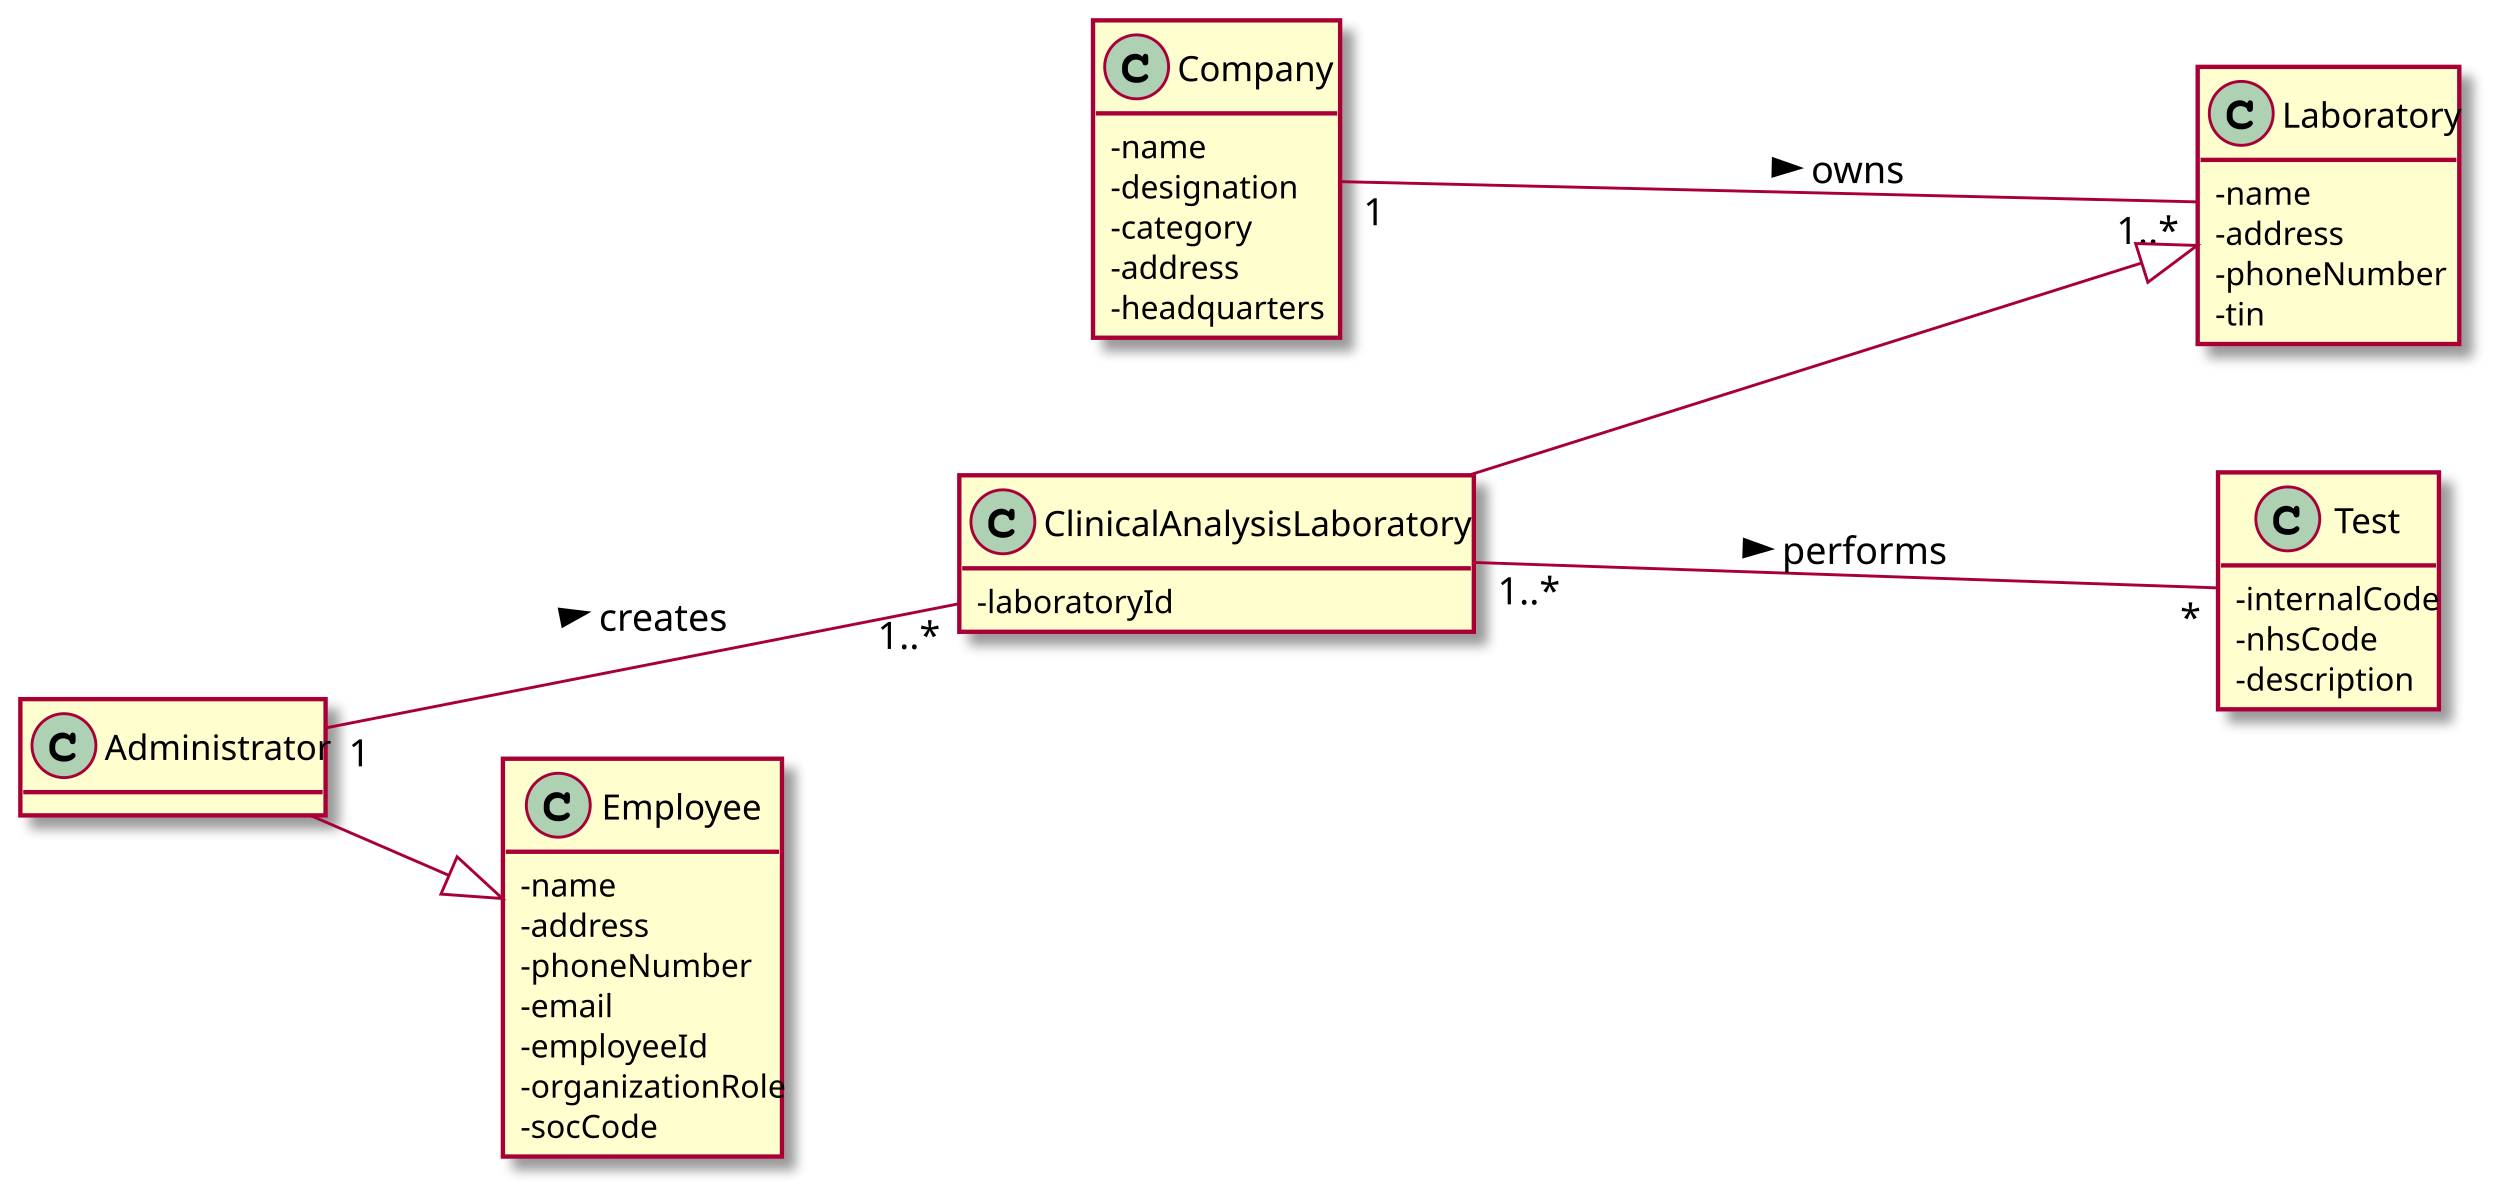
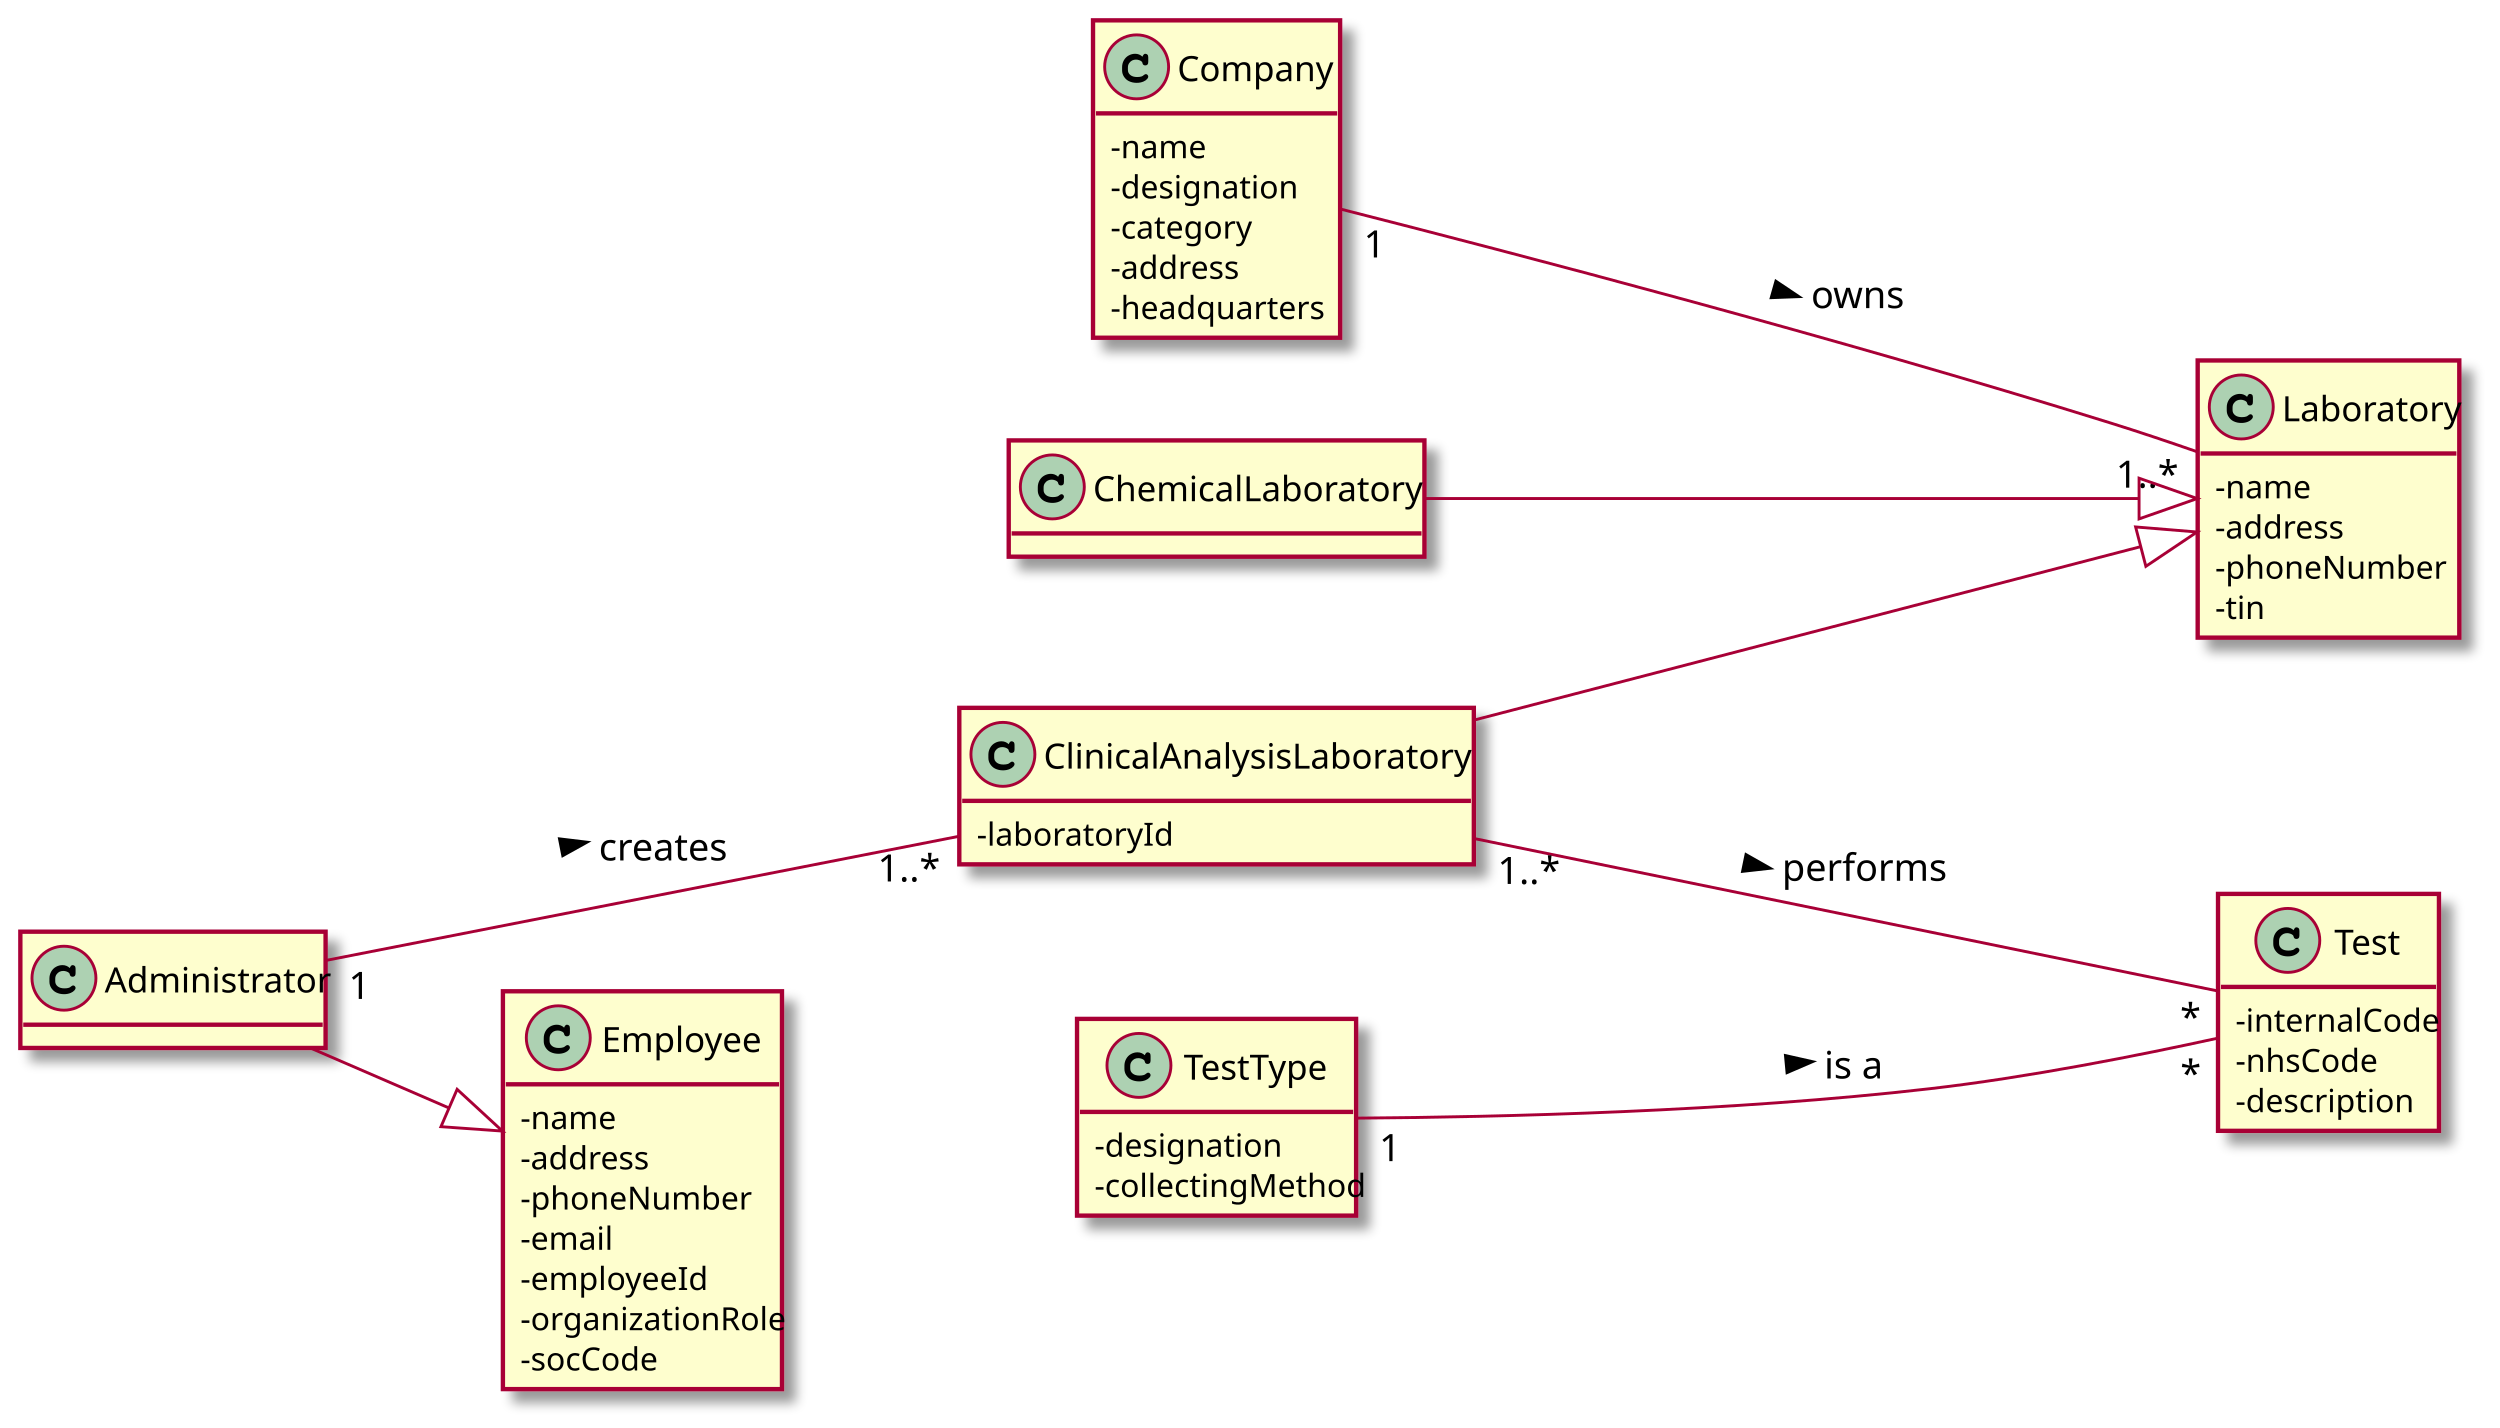
- <svg xmlns="http://www.w3.org/2000/svg" contentScriptType="application/ecmascript" contentStyleType="text/css" height="411px" preserveAspectRatio="none" style="width:860px;height:411px;" version="1.1" viewBox="0 0 860 411" width="860px" zoomAndPan="magnify">
+ <svg xmlns="http://www.w3.org/2000/svg" contentScriptType="application/ecmascript" contentStyleType="text/css" height="491px" preserveAspectRatio="none" style="width:860px;height:491px;" version="1.1" viewBox="0 0 860 491" width="860px" zoomAndPan="magnify">
  <defs>
-     <filter height="300%" id="f1vkmcwj3xat8m" width="300%" x="-1" y="-1">
+     <filter height="300%" id="f1gujw9wguo5zh" width="300%" x="-1" y="-1">
      <feGaussianBlur result="blurOut" stdDeviation="2.0" />
      <feColorMatrix in="blurOut" result="blurOut2" type="matrix" values="0 0 0 0 0 0 0 0 0 0 0 0 0 0 0 0 0 0 .4 0" />
      <feOffset dx="4.0" dy="4.0" in="blurOut2" result="blurOut3" />
      <feBlend in="SourceGraphic" in2="blurOut3" mode="normal" />
    </filter>
  </defs>
  <g>
-     <rect codeLine="6" fill="#FEFECE" filter="url(#f1vkmcwj3xat8m)" height="81.508" id="Test" style="stroke:#A80036;stroke-width:1.5;" width="76" x="763" y="162.5" />
-     <ellipse cx="787" cy="178.5" fill="#ADD1B2" rx="11" ry="11" style="stroke:#A80036;stroke-width:1.0;" />
-     <path d="M789,175 Q789.203,174.5 789.438,174.25 Q789.672,174 789.938,174 Q790.406,174 790.703,174.281 Q791,174.562 791,175.219 L791,176.781 Q791,177.438 790.719,177.719 Q790.438,178 790,178 Q789.609,178 789.359,177.828 Q789.109,177.656 789,177.203 Q788.953,176.891 788.781,176.719 Q788.469,176.391 787.906,176.203 Q787.344,176 786.781,176 Q786.078,176 785.484,176.281 Q784.906,176.562 784.453,177.188 Q784,177.812 784,178.672 L784,179.594 Q784,180.625 784.844,181.312 Q785.688,182 787.188,182 Q788.078,182 788.703,181.797 Q789.062,181.688 789.469,181.328 Q789.734,181.125 789.875,181.062 Q790.016,181 790.188,181 Q790.516,181 790.75,181.266 Q791,181.516 791,181.875 Q791,182.219 790.656,182.625 Q790.156,183.219 789.359,183.547 Q788.312,184 787.031,184 Q785.531,184 784.328,183.406 Q783.359,182.938 782.672,181.922 Q782,180.906 782,179.703 L782,178.609 Q782,177.359 782.594,176.266 Q783.203,175.172 784.25,174.594 Q785.312,174 786.5,174 Q787.219,174 787.844,174.25 Q788.469,174.5 789,175 Z " fill="#000000" />
-     <text fill="#000000" font-family="sans-serif" font-size="12" lengthAdjust="spacing" textLength="24" x="803" y="183.41">Test</text>
-     <line style="stroke:#A80036;stroke-width:1.5;" x1="764" x2="838" y1="194.5" y2="194.5" />
-     <text fill="#000000" font-family="sans-serif" font-size="11" lengthAdjust="spacing" textLength="64" x="769" y="209.919">-internalCode</text>
-     <text fill="#000000" font-family="sans-serif" font-size="11" lengthAdjust="spacing" textLength="47" x="769" y="223.755">-nhsCode</text>
-     <text fill="#000000" font-family="sans-serif" font-size="11" lengthAdjust="spacing" textLength="57" x="769" y="237.591">-description</text>
-     <rect codeLine="12" fill="#FEFECE" filter="url(#f1vkmcwj3xat8m)" height="109.18" id="Company" style="stroke:#A80036;stroke-width:1.5;" width="85" x="376" y="7" />
+     <rect codeLine="6" fill="#FEFECE" filter="url(#f1gujw9wguo5zh)" height="81.508" id="Test" style="stroke:#A80036;stroke-width:1.5;" width="76" x="763" y="307.5" />
+     <ellipse cx="787" cy="323.5" fill="#ADD1B2" rx="11" ry="11" style="stroke:#A80036;stroke-width:1.0;" />
+     <path d="M789,320 Q789.203,319.5 789.438,319.25 Q789.672,319 789.938,319 Q790.406,319 790.703,319.281 Q791,319.562 791,320.219 L791,321.781 Q791,322.438 790.719,322.719 Q790.438,323 790,323 Q789.609,323 789.359,322.828 Q789.109,322.656 789,322.203 Q788.953,321.891 788.781,321.719 Q788.469,321.391 787.906,321.203 Q787.344,321 786.781,321 Q786.078,321 785.484,321.281 Q784.906,321.562 784.453,322.188 Q784,322.812 784,323.672 L784,324.594 Q784,325.625 784.844,326.312 Q785.688,327 787.188,327 Q788.078,327 788.703,326.797 Q789.062,326.688 789.469,326.328 Q789.734,326.125 789.875,326.062 Q790.016,326 790.188,326 Q790.516,326 790.75,326.266 Q791,326.516 791,326.875 Q791,327.219 790.656,327.625 Q790.156,328.219 789.359,328.547 Q788.312,329 787.031,329 Q785.531,329 784.328,328.406 Q783.359,327.938 782.672,326.922 Q782,325.906 782,324.703 L782,323.609 Q782,322.359 782.594,321.266 Q783.203,320.172 784.25,319.594 Q785.312,319 786.5,319 Q787.219,319 787.844,319.25 Q788.469,319.5 789,320 Z " fill="#000000" />
+     <text fill="#000000" font-family="sans-serif" font-size="12" lengthAdjust="spacing" textLength="24" x="803" y="328.41">Test</text>
+     <line style="stroke:#A80036;stroke-width:1.5;" x1="764" x2="838" y1="339.5" y2="339.5" />
+     <text fill="#000000" font-family="sans-serif" font-size="11" lengthAdjust="spacing" textLength="64" x="769" y="354.919">-internalCode</text>
+     <text fill="#000000" font-family="sans-serif" font-size="11" lengthAdjust="spacing" textLength="47" x="769" y="368.755">-nhsCode</text>
+     <text fill="#000000" font-family="sans-serif" font-size="11" lengthAdjust="spacing" textLength="57" x="769" y="382.591">-description</text>
+     <rect codeLine="12" fill="#FEFECE" filter="url(#f1gujw9wguo5zh)" height="109.18" id="Company" style="stroke:#A80036;stroke-width:1.5;" width="85" x="376" y="7" />
    <ellipse cx="391" cy="23" fill="#ADD1B2" rx="11" ry="11" style="stroke:#A80036;stroke-width:1.0;" />
    <path d="M393,19.5 Q393.203,19 393.438,18.75 Q393.672,18.5 393.938,18.5 Q394.406,18.5 394.703,18.781 Q395,19.062 395,19.719 L395,21.281 Q395,21.938 394.719,22.219 Q394.438,22.5 394,22.5 Q393.609,22.5 393.359,22.328 Q393.109,22.156 393,21.703 Q392.953,21.391 392.781,21.219 Q392.469,20.891 391.906,20.703 Q391.344,20.5 390.781,20.5 Q390.078,20.5 389.484,20.781 Q388.906,21.062 388.453,21.688 Q388,22.312 388,23.172 L388,24.094 Q388,25.125 388.844,25.812 Q389.688,26.5 391.188,26.5 Q392.078,26.5 392.703,26.297 Q393.062,26.188 393.469,25.828 Q393.734,25.625 393.875,25.562 Q394.016,25.5 394.188,25.5 Q394.516,25.5 394.75,25.766 Q395,26.016 395,26.375 Q395,26.719 394.656,27.125 Q394.156,27.719 393.359,28.047 Q392.312,28.5 391.031,28.5 Q389.531,28.5 388.328,27.906 Q387.359,27.438 386.672,26.422 Q386,25.406 386,24.203 L386,23.109 Q386,21.859 386.594,20.766 Q387.203,19.672 388.25,19.094 Q389.312,18.5 390.5,18.5 Q391.219,18.5 391.844,18.75 Q392.469,19 393,19.5 Z " fill="#000000" />
    <text fill="#000000" font-family="sans-serif" font-size="12" lengthAdjust="spacing" textLength="53" x="405" y="27.91">Company</text>
    <line style="stroke:#A80036;stroke-width:1.5;" x1="377" x2="460" y1="39" y2="39" />
    <text fill="#000000" font-family="sans-serif" font-size="11" lengthAdjust="spacing" textLength="30" x="382" y="54.419">-name</text>
    <text fill="#000000" font-family="sans-serif" font-size="11" lengthAdjust="spacing" textLength="59" x="382" y="68.255">-designation</text>
    <text fill="#000000" font-family="sans-serif" font-size="11" lengthAdjust="spacing" textLength="47" x="382" y="82.091">-category</text>
    <text fill="#000000" font-family="sans-serif" font-size="11" lengthAdjust="spacing" textLength="44" x="382" y="95.927">-address</text>
    <text fill="#000000" font-family="sans-serif" font-size="11" lengthAdjust="spacing" textLength="69" x="382" y="109.763">-headquarters</text>
-     <rect codeLine="20" fill="#FEFECE" filter="url(#f1vkmcwj3xat8m)" height="95.344" id="Laboratory" style="stroke:#A80036;stroke-width:1.5;" width="90" x="756" y="23" />
-     <ellipse cx="771" cy="39" fill="#ADD1B2" rx="11" ry="11" style="stroke:#A80036;stroke-width:1.0;" />
-     <path d="M773,35.5 Q773.203,35 773.438,34.75 Q773.672,34.5 773.938,34.5 Q774.406,34.5 774.703,34.781 Q775,35.062 775,35.719 L775,37.281 Q775,37.938 774.719,38.219 Q774.438,38.5 774,38.5 Q773.609,38.5 773.359,38.328 Q773.109,38.156 773,37.703 Q772.953,37.391 772.781,37.219 Q772.469,36.891 771.906,36.703 Q771.344,36.5 770.781,36.5 Q770.078,36.5 769.484,36.781 Q768.906,37.062 768.453,37.688 Q768,38.312 768,39.172 L768,40.094 Q768,41.125 768.844,41.812 Q769.688,42.5 771.188,42.5 Q772.078,42.5 772.703,42.297 Q773.062,42.188 773.469,41.828 Q773.734,41.625 773.875,41.562 Q774.016,41.5 774.188,41.5 Q774.516,41.5 774.75,41.766 Q775,42.016 775,42.375 Q775,42.719 774.656,43.125 Q774.156,43.719 773.359,44.047 Q772.312,44.5 771.031,44.5 Q769.531,44.5 768.328,43.906 Q767.359,43.438 766.672,42.422 Q766,41.406 766,40.203 L766,39.109 Q766,37.859 766.594,36.766 Q767.203,35.672 768.25,35.094 Q769.312,34.5 770.5,34.5 Q771.219,34.5 771.844,34.75 Q772.469,35 773,35.5 Z " fill="#000000" />
-     <text fill="#000000" font-family="sans-serif" font-size="12" lengthAdjust="spacing" textLength="58" x="785" y="43.91">Laboratory</text>
-     <line style="stroke:#A80036;stroke-width:1.5;" x1="757" x2="845" y1="55" y2="55" />
-     <text fill="#000000" font-family="sans-serif" font-size="11" lengthAdjust="spacing" textLength="30" x="762" y="70.419">-name</text>
-     <text fill="#000000" font-family="sans-serif" font-size="11" lengthAdjust="spacing" textLength="44" x="762" y="84.255">-address</text>
-     <text fill="#000000" font-family="sans-serif" font-size="11" lengthAdjust="spacing" textLength="71" x="762" y="98.091">-phoneNumber</text>
-     <text fill="#000000" font-family="sans-serif" font-size="11" lengthAdjust="spacing" textLength="15" x="762" y="111.927">-tin</text>
-     <rect codeLine="27" fill="#FEFECE" filter="url(#f1vkmcwj3xat8m)" height="53.836" id="ClinicalAnalysisLaboratory" style="stroke:#A80036;stroke-width:1.5;" width="177" x="330" y="163.5" />
-     <ellipse cx="345" cy="179.5" fill="#ADD1B2" rx="11" ry="11" style="stroke:#A80036;stroke-width:1.0;" />
-     <path d="M347,176 Q347.203,175.5 347.438,175.25 Q347.672,175 347.938,175 Q348.406,175 348.703,175.281 Q349,175.562 349,176.219 L349,177.781 Q349,178.438 348.719,178.719 Q348.438,179 348,179 Q347.609,179 347.359,178.828 Q347.109,178.656 347,178.203 Q346.953,177.891 346.781,177.719 Q346.469,177.391 345.906,177.203 Q345.344,177 344.781,177 Q344.078,177 343.484,177.281 Q342.906,177.562 342.453,178.188 Q342,178.812 342,179.672 L342,180.594 Q342,181.625 342.844,182.312 Q343.688,183 345.188,183 Q346.078,183 346.703,182.797 Q347.062,182.688 347.469,182.328 Q347.734,182.125 347.875,182.062 Q348.016,182 348.188,182 Q348.516,182 348.75,182.266 Q349,182.516 349,182.875 Q349,183.219 348.656,183.625 Q348.156,184.219 347.359,184.547 Q346.312,185 345.031,185 Q343.531,185 342.328,184.406 Q341.359,183.938 340.672,182.922 Q340,181.906 340,180.703 L340,179.609 Q340,178.359 340.594,177.266 Q341.203,176.172 342.25,175.594 Q343.312,175 344.5,175 Q345.219,175 345.844,175.25 Q346.469,175.5 347,176 Z " fill="#000000" />
-     <text fill="#000000" font-family="sans-serif" font-size="12" lengthAdjust="spacing" textLength="145" x="359" y="184.41">ClinicalAnalysisLaboratory</text>
-     <line style="stroke:#A80036;stroke-width:1.5;" x1="331" x2="506" y1="195.5" y2="195.5" />
-     <text fill="#000000" font-family="sans-serif" font-size="11" lengthAdjust="spacing" textLength="61" x="336" y="210.919">-laboratoryId</text>
-     <rect codeLine="31" fill="#FEFECE" filter="url(#f1vkmcwj3xat8m)" height="136.852" id="Employee" style="stroke:#A80036;stroke-width:1.5;" width="96" x="173" y="261" />
-     <ellipse cx="192.05" cy="277" fill="#ADD1B2" rx="11" ry="11" style="stroke:#A80036;stroke-width:1.0;" />
-     <path d="M194.05,273.5 Q194.253,273 194.488,272.75 Q194.722,272.5 194.988,272.5 Q195.456,272.5 195.753,272.781 Q196.05,273.062 196.05,273.719 L196.05,275.281 Q196.05,275.938 195.769,276.219 Q195.488,276.5 195.05,276.5 Q194.659,276.5 194.409,276.328 Q194.159,276.156 194.05,275.703 Q194.003,275.391 193.831,275.219 Q193.519,274.891 192.956,274.703 Q192.394,274.5 191.831,274.5 Q191.128,274.5 190.534,274.781 Q189.956,275.062 189.503,275.688 Q189.05,276.312 189.05,277.172 L189.05,278.094 Q189.05,279.125 189.894,279.812 Q190.738,280.5 192.238,280.5 Q193.128,280.5 193.753,280.297 Q194.113,280.188 194.519,279.828 Q194.784,279.625 194.925,279.562 Q195.066,279.5 195.238,279.5 Q195.566,279.5 195.8,279.766 Q196.05,280.016 196.05,280.375 Q196.05,280.719 195.706,281.125 Q195.206,281.719 194.409,282.047 Q193.363,282.5 192.081,282.5 Q190.581,282.5 189.378,281.906 Q188.409,281.438 187.722,280.422 Q187.05,279.406 187.05,278.203 L187.05,277.109 Q187.05,275.859 187.644,274.766 Q188.253,273.672 189.3,273.094 Q190.363,272.5 191.55,272.5 Q192.269,272.5 192.894,272.75 Q193.519,273 194.05,273.5 Z " fill="#000000" />
-     <text fill="#000000" font-family="sans-serif" font-size="12" lengthAdjust="spacing" textLength="55" x="206.95" y="281.91">Employee</text>
-     <line style="stroke:#A80036;stroke-width:1.5;" x1="174" x2="268" y1="293" y2="293" />
-     <text fill="#000000" font-family="sans-serif" font-size="11" lengthAdjust="spacing" textLength="30" x="179" y="308.419">-name</text>
-     <text fill="#000000" font-family="sans-serif" font-size="11" lengthAdjust="spacing" textLength="44" x="179" y="322.255">-address</text>
-     <text fill="#000000" font-family="sans-serif" font-size="11" lengthAdjust="spacing" textLength="71" x="179" y="336.091">-phoneNumber</text>
-     <text fill="#000000" font-family="sans-serif" font-size="11" lengthAdjust="spacing" textLength="28" x="179" y="349.927">-email</text>
-     <text fill="#000000" font-family="sans-serif" font-size="11" lengthAdjust="spacing" textLength="58" x="179" y="363.763">-employeeId</text>
-     <text fill="#000000" font-family="sans-serif" font-size="11" lengthAdjust="spacing" textLength="84" x="179" y="377.599">-organizationRole</text>
-     <text fill="#000000" font-family="sans-serif" font-size="11" lengthAdjust="spacing" textLength="47" x="179" y="391.435">-socCode</text>
-     <rect codeLine="42" fill="#FEFECE" filter="url(#f1vkmcwj3xat8m)" height="40" id="Administrator" style="stroke:#A80036;stroke-width:1.5;" width="105" x="7" y="240.5" />
-     <ellipse cx="22" cy="256.5" fill="#ADD1B2" rx="11" ry="11" style="stroke:#A80036;stroke-width:1.0;" />
-     <path d="M24,253 Q24.203,252.5 24.438,252.25 Q24.672,252 24.938,252 Q25.406,252 25.703,252.281 Q26,252.562 26,253.219 L26,254.781 Q26,255.438 25.719,255.719 Q25.438,256 25,256 Q24.609,256 24.359,255.828 Q24.109,255.656 24,255.203 Q23.953,254.891 23.781,254.719 Q23.469,254.391 22.906,254.203 Q22.344,254 21.781,254 Q21.078,254 20.484,254.281 Q19.906,254.562 19.453,255.188 Q19,255.812 19,256.672 L19,257.594 Q19,258.625 19.844,259.312 Q20.688,260 22.188,260 Q23.078,260 23.703,259.797 Q24.062,259.688 24.469,259.328 Q24.734,259.125 24.875,259.062 Q25.016,259 25.188,259 Q25.516,259 25.75,259.266 Q26,259.516 26,259.875 Q26,260.219 25.656,260.625 Q25.156,261.219 24.359,261.547 Q23.312,262 22.031,262 Q20.531,262 19.328,261.406 Q18.359,260.938 17.672,259.922 Q17,258.906 17,257.703 L17,256.609 Q17,255.359 17.594,254.266 Q18.203,253.172 19.25,252.594 Q20.312,252 21.5,252 Q22.219,252 22.844,252.25 Q23.469,252.5 24,253 Z " fill="#000000" />
-     <text fill="#000000" font-family="sans-serif" font-size="12" lengthAdjust="spacing" textLength="73" x="36" y="261.41">Administrator</text>
-     <line style="stroke:#A80036;stroke-width:1.5;" x1="8" x2="111" y1="272.5" y2="272.5" />
-     <path codeLine="46" d="M461.31,62.49 C533.7,64.2 681.74,67.7 755.78,69.45 " fill="none" id="Company-Laboratory" style="stroke:#A80036;stroke-width:1.0;" />
-     <polygon fill="#000000" points="618.999,57.794,610.025,54.642,609.887,60.518,618.999,57.794" style="stroke:#000000;stroke-width:1.0;" />
-     <text fill="#000000" font-family="sans-serif" font-size="13" lengthAdjust="spacing" textLength="30" x="623" y="62.995">owns</text>
-     <text fill="#000000" font-family="sans-serif" font-size="13" lengthAdjust="spacing" textLength="7" x="468.98" y="77.488">1</text>
-     <text fill="#000000" font-family="sans-serif" font-size="13" lengthAdjust="spacing" textLength="20" x="728.015" y="83.923">1..*</text>
-     <path codeLine="47" d="M505.37,163.42 C575.58,141.28 673.27,110.47 736.56,90.51 " fill="none" id="ClinicalAnalysisLaboratory-to-Laboratory" style="stroke:#A80036;stroke-width:1.0;" />
-     <polygon fill="none" points="734.65,83.77,755.83,84.43,738.86,97.12,734.65,83.77" style="stroke:#A80036;stroke-width:1.0;" />
-     <path codeLine="48" d="M507.27,193.5 C588.04,196.26 703.93,200.22 762.73,202.23 " fill="none" id="ClinicalAnalysisLaboratory-Test" style="stroke:#A80036;stroke-width:1.0;" />
-     <polygon fill="#000000" points="608.997,188.846,600.058,185.6,599.857,191.475,608.997,188.846" style="stroke:#000000;stroke-width:1.0;" />
-     <text fill="#000000" font-family="sans-serif" font-size="13" lengthAdjust="spacing" textLength="50" x="613" y="193.995">performs</text>
-     <text fill="#000000" font-family="sans-serif" font-size="13" lengthAdjust="spacing" textLength="20" x="515.141" y="207.892">1..*</text>
-     <text fill="#000000" font-family="sans-serif" font-size="13" lengthAdjust="spacing" textLength="5" x="749.958" y="217.088">*</text>
-     <path codeLine="49" d="M112.03,250.4 C168.9,239.25 261.41,221.11 329.75,207.71 " fill="none" id="Administrator-ClinicalAnalysisLaboratory" style="stroke:#A80036;stroke-width:1.0;" />
-     <polygon fill="#000000" points="201.907,210.714,192.465,209.57,193.596,215.338,201.907,210.714" style="stroke:#000000;stroke-width:1.0;" />
-     <text fill="#000000" font-family="sans-serif" font-size="13" lengthAdjust="spacing" textLength="43" x="206" y="216.995">creates</text>
-     <text fill="#000000" font-family="sans-serif" font-size="13" lengthAdjust="spacing" textLength="7" x="119.909" y="263.625">1</text>
-     <text fill="#000000" font-family="sans-serif" font-size="13" lengthAdjust="spacing" textLength="20" x="301.881" y="223.235">1..*</text>
-     <path codeLine="50" d="M107.06,280.64 C121.85,287.04 138.49,294.24 154.37,301.11 " fill="none" id="Administrator-to-Employee" style="stroke:#A80036;stroke-width:1.0;" />
-     <polygon fill="none" points="157.25,294.73,172.83,309.09,151.69,307.58,157.25,294.73" style="stroke:#A80036;stroke-width:1.0;" />
+     <rect codeLine="20" fill="#FEFECE" filter="url(#f1gujw9wguo5zh)" height="95.344" id="Laboratory" style="stroke:#A80036;stroke-width:1.5;" width="90" x="756" y="124" />
+     <ellipse cx="771" cy="140" fill="#ADD1B2" rx="11" ry="11" style="stroke:#A80036;stroke-width:1.0;" />
+     <path d="M773,136.5 Q773.203,136 773.438,135.75 Q773.672,135.5 773.938,135.5 Q774.406,135.5 774.703,135.781 Q775,136.062 775,136.719 L775,138.281 Q775,138.938 774.719,139.219 Q774.438,139.5 774,139.5 Q773.609,139.5 773.359,139.328 Q773.109,139.156 773,138.703 Q772.953,138.391 772.781,138.219 Q772.469,137.891 771.906,137.703 Q771.344,137.5 770.781,137.5 Q770.078,137.5 769.484,137.781 Q768.906,138.062 768.453,138.688 Q768,139.312 768,140.172 L768,141.094 Q768,142.125 768.844,142.812 Q769.688,143.5 771.188,143.5 Q772.078,143.5 772.703,143.297 Q773.062,143.188 773.469,142.828 Q773.734,142.625 773.875,142.562 Q774.016,142.5 774.188,142.5 Q774.516,142.5 774.75,142.766 Q775,143.016 775,143.375 Q775,143.719 774.656,144.125 Q774.156,144.719 773.359,145.047 Q772.312,145.5 771.031,145.5 Q769.531,145.5 768.328,144.906 Q767.359,144.438 766.672,143.422 Q766,142.406 766,141.203 L766,140.109 Q766,138.859 766.594,137.766 Q767.203,136.672 768.25,136.094 Q769.312,135.5 770.5,135.5 Q771.219,135.5 771.844,135.75 Q772.469,136 773,136.5 Z " fill="#000000" />
+     <text fill="#000000" font-family="sans-serif" font-size="12" lengthAdjust="spacing" textLength="58" x="785" y="144.91">Laboratory</text>
+     <line style="stroke:#A80036;stroke-width:1.5;" x1="757" x2="845" y1="156" y2="156" />
+     <text fill="#000000" font-family="sans-serif" font-size="11" lengthAdjust="spacing" textLength="30" x="762" y="171.419">-name</text>
+     <text fill="#000000" font-family="sans-serif" font-size="11" lengthAdjust="spacing" textLength="44" x="762" y="185.255">-address</text>
+     <text fill="#000000" font-family="sans-serif" font-size="11" lengthAdjust="spacing" textLength="71" x="762" y="199.091">-phoneNumber</text>
+     <text fill="#000000" font-family="sans-serif" font-size="11" lengthAdjust="spacing" textLength="15" x="762" y="212.927">-tin</text>
+     <rect codeLine="27" fill="#FEFECE" filter="url(#f1gujw9wguo5zh)" height="53.836" id="ClinicalAnalysisLaboratory" style="stroke:#A80036;stroke-width:1.5;" width="177" x="330" y="243.5" />
+     <ellipse cx="345" cy="259.5" fill="#ADD1B2" rx="11" ry="11" style="stroke:#A80036;stroke-width:1.0;" />
+     <path d="M347,256 Q347.203,255.5 347.438,255.25 Q347.672,255 347.938,255 Q348.406,255 348.703,255.281 Q349,255.562 349,256.219 L349,257.781 Q349,258.438 348.719,258.719 Q348.438,259 348,259 Q347.609,259 347.359,258.828 Q347.109,258.656 347,258.203 Q346.953,257.891 346.781,257.719 Q346.469,257.391 345.906,257.203 Q345.344,257 344.781,257 Q344.078,257 343.484,257.281 Q342.906,257.562 342.453,258.188 Q342,258.812 342,259.672 L342,260.594 Q342,261.625 342.844,262.312 Q343.688,263 345.188,263 Q346.078,263 346.703,262.797 Q347.062,262.688 347.469,262.328 Q347.734,262.125 347.875,262.062 Q348.016,262 348.188,262 Q348.516,262 348.75,262.266 Q349,262.516 349,262.875 Q349,263.219 348.656,263.625 Q348.156,264.219 347.359,264.547 Q346.312,265 345.031,265 Q343.531,265 342.328,264.406 Q341.359,263.938 340.672,262.922 Q340,261.906 340,260.703 L340,259.609 Q340,258.359 340.594,257.266 Q341.203,256.172 342.25,255.594 Q343.312,255 344.5,255 Q345.219,255 345.844,255.25 Q346.469,255.5 347,256 Z " fill="#000000" />
+     <text fill="#000000" font-family="sans-serif" font-size="12" lengthAdjust="spacing" textLength="145" x="359" y="264.41">ClinicalAnalysisLaboratory</text>
+     <line style="stroke:#A80036;stroke-width:1.5;" x1="331" x2="506" y1="275.5" y2="275.5" />
+     <text fill="#000000" font-family="sans-serif" font-size="11" lengthAdjust="spacing" textLength="61" x="336" y="290.919">-laboratoryId</text>
+     <rect codeLine="31" fill="#FEFECE" filter="url(#f1gujw9wguo5zh)" height="136.852" id="Employee" style="stroke:#A80036;stroke-width:1.5;" width="96" x="173" y="341" />
+     <ellipse cx="192.05" cy="357" fill="#ADD1B2" rx="11" ry="11" style="stroke:#A80036;stroke-width:1.0;" />
+     <path d="M194.05,353.5 Q194.253,353 194.488,352.75 Q194.722,352.5 194.988,352.5 Q195.456,352.5 195.753,352.781 Q196.05,353.062 196.05,353.719 L196.05,355.281 Q196.05,355.938 195.769,356.219 Q195.488,356.5 195.05,356.5 Q194.659,356.5 194.409,356.328 Q194.159,356.156 194.05,355.703 Q194.003,355.391 193.831,355.219 Q193.519,354.891 192.956,354.703 Q192.394,354.5 191.831,354.5 Q191.128,354.5 190.534,354.781 Q189.956,355.062 189.503,355.688 Q189.05,356.312 189.05,357.172 L189.05,358.094 Q189.05,359.125 189.894,359.812 Q190.738,360.5 192.238,360.5 Q193.128,360.5 193.753,360.297 Q194.113,360.188 194.519,359.828 Q194.784,359.625 194.925,359.562 Q195.066,359.5 195.238,359.5 Q195.566,359.5 195.8,359.766 Q196.05,360.016 196.05,360.375 Q196.05,360.719 195.706,361.125 Q195.206,361.719 194.409,362.047 Q193.363,362.5 192.081,362.5 Q190.581,362.5 189.378,361.906 Q188.409,361.438 187.722,360.422 Q187.05,359.406 187.05,358.203 L187.05,357.109 Q187.05,355.859 187.644,354.766 Q188.253,353.672 189.3,353.094 Q190.363,352.5 191.55,352.5 Q192.269,352.5 192.894,352.75 Q193.519,353 194.05,353.5 Z " fill="#000000" />
+     <text fill="#000000" font-family="sans-serif" font-size="12" lengthAdjust="spacing" textLength="55" x="206.95" y="361.91">Employee</text>
+     <line style="stroke:#A80036;stroke-width:1.5;" x1="174" x2="268" y1="373" y2="373" />
+     <text fill="#000000" font-family="sans-serif" font-size="11" lengthAdjust="spacing" textLength="30" x="179" y="388.419">-name</text>
+     <text fill="#000000" font-family="sans-serif" font-size="11" lengthAdjust="spacing" textLength="44" x="179" y="402.255">-address</text>
+     <text fill="#000000" font-family="sans-serif" font-size="11" lengthAdjust="spacing" textLength="71" x="179" y="416.091">-phoneNumber</text>
+     <text fill="#000000" font-family="sans-serif" font-size="11" lengthAdjust="spacing" textLength="28" x="179" y="429.927">-email</text>
+     <text fill="#000000" font-family="sans-serif" font-size="11" lengthAdjust="spacing" textLength="58" x="179" y="443.763">-employeeId</text>
+     <text fill="#000000" font-family="sans-serif" font-size="11" lengthAdjust="spacing" textLength="84" x="179" y="457.599">-organizationRole</text>
+     <text fill="#000000" font-family="sans-serif" font-size="11" lengthAdjust="spacing" textLength="47" x="179" y="471.435">-socCode</text>
+     <rect codeLine="41" fill="#FEFECE" filter="url(#f1gujw9wguo5zh)" height="67.672" id="TestType" style="stroke:#A80036;stroke-width:1.5;" width="96" x="370.5" y="350.5" />
+     <ellipse cx="391.8" cy="366.5" fill="#ADD1B2" rx="11" ry="11" style="stroke:#A80036;stroke-width:1.0;" />
+     <path d="M393.8,363 Q394.003,362.5 394.238,362.25 Q394.472,362 394.738,362 Q395.206,362 395.503,362.281 Q395.8,362.562 395.8,363.219 L395.8,364.781 Q395.8,365.438 395.519,365.719 Q395.238,366 394.8,366 Q394.409,366 394.159,365.828 Q393.909,365.656 393.8,365.203 Q393.753,364.891 393.581,364.719 Q393.269,364.391 392.706,364.203 Q392.144,364 391.581,364 Q390.878,364 390.284,364.281 Q389.706,364.562 389.253,365.188 Q388.8,365.812 388.8,366.672 L388.8,367.594 Q388.8,368.625 389.644,369.312 Q390.488,370 391.988,370 Q392.878,370 393.503,369.797 Q393.863,369.688 394.269,369.328 Q394.534,369.125 394.675,369.062 Q394.816,369 394.988,369 Q395.316,369 395.55,369.266 Q395.8,369.516 395.8,369.875 Q395.8,370.219 395.456,370.625 Q394.956,371.219 394.159,371.547 Q393.113,372 391.831,372 Q390.331,372 389.128,371.406 Q388.159,370.938 387.472,369.922 Q386.8,368.906 386.8,367.703 L386.8,366.609 Q386.8,365.359 387.394,364.266 Q388.003,363.172 389.05,362.594 Q390.113,362 391.3,362 Q392.019,362 392.644,362.25 Q393.269,362.5 393.8,363 Z " fill="#000000" />
+     <text fill="#000000" font-family="sans-serif" font-size="12" lengthAdjust="spacing" textLength="50" x="407.2" y="371.41">TestType</text>
+     <line style="stroke:#A80036;stroke-width:1.5;" x1="371.5" x2="465.5" y1="382.5" y2="382.5" />
+     <text fill="#000000" font-family="sans-serif" font-size="11" lengthAdjust="spacing" textLength="59" x="376.5" y="397.919">-designation</text>
+     <text fill="#000000" font-family="sans-serif" font-size="11" lengthAdjust="spacing" textLength="84" x="376.5" y="411.755">-collectingMethod</text>
+     <rect codeLine="46" fill="#FEFECE" filter="url(#f1gujw9wguo5zh)" height="40" id="ChemicalLaboratory" style="stroke:#A80036;stroke-width:1.5;" width="143" x="347" y="151.5" />
+     <ellipse cx="362" cy="167.5" fill="#ADD1B2" rx="11" ry="11" style="stroke:#A80036;stroke-width:1.0;" />
+     <path d="M364,164 Q364.203,163.5 364.438,163.25 Q364.672,163 364.938,163 Q365.406,163 365.703,163.281 Q366,163.562 366,164.219 L366,165.781 Q366,166.438 365.719,166.719 Q365.438,167 365,167 Q364.609,167 364.359,166.828 Q364.109,166.656 364,166.203 Q363.953,165.891 363.781,165.719 Q363.469,165.391 362.906,165.203 Q362.344,165 361.781,165 Q361.078,165 360.484,165.281 Q359.906,165.562 359.453,166.188 Q359,166.812 359,167.672 L359,168.594 Q359,169.625 359.844,170.312 Q360.688,171 362.188,171 Q363.078,171 363.703,170.797 Q364.062,170.688 364.469,170.328 Q364.734,170.125 364.875,170.062 Q365.016,170 365.188,170 Q365.516,170 365.75,170.266 Q366,170.516 366,170.875 Q366,171.219 365.656,171.625 Q365.156,172.219 364.359,172.547 Q363.312,173 362.031,173 Q360.531,173 359.328,172.406 Q358.359,171.938 357.672,170.922 Q357,169.906 357,168.703 L357,167.609 Q357,166.359 357.594,165.266 Q358.203,164.172 359.25,163.594 Q360.312,163 361.5,163 Q362.219,163 362.844,163.25 Q363.469,163.5 364,164 Z " fill="#000000" />
+     <text fill="#000000" font-family="sans-serif" font-size="12" lengthAdjust="spacing" textLength="111" x="376" y="172.41">ChemicalLaboratory</text>
+     <line style="stroke:#A80036;stroke-width:1.5;" x1="348" x2="489" y1="183.5" y2="183.5" />
+     <rect codeLine="50" fill="#FEFECE" filter="url(#f1gujw9wguo5zh)" height="40" id="Administrator" style="stroke:#A80036;stroke-width:1.5;" width="105" x="7" y="320.5" />
+     <ellipse cx="22" cy="336.5" fill="#ADD1B2" rx="11" ry="11" style="stroke:#A80036;stroke-width:1.0;" />
+     <path d="M24,333 Q24.203,332.5 24.438,332.25 Q24.672,332 24.938,332 Q25.406,332 25.703,332.281 Q26,332.562 26,333.219 L26,334.781 Q26,335.438 25.719,335.719 Q25.438,336 25,336 Q24.609,336 24.359,335.828 Q24.109,335.656 24,335.203 Q23.953,334.891 23.781,334.719 Q23.469,334.391 22.906,334.203 Q22.344,334 21.781,334 Q21.078,334 20.484,334.281 Q19.906,334.562 19.453,335.188 Q19,335.812 19,336.672 L19,337.594 Q19,338.625 19.844,339.312 Q20.688,340 22.188,340 Q23.078,340 23.703,339.797 Q24.062,339.688 24.469,339.328 Q24.734,339.125 24.875,339.062 Q25.016,339 25.188,339 Q25.516,339 25.75,339.266 Q26,339.516 26,339.875 Q26,340.219 25.656,340.625 Q25.156,341.219 24.359,341.547 Q23.312,342 22.031,342 Q20.531,342 19.328,341.406 Q18.359,340.938 17.672,339.922 Q17,338.906 17,337.703 L17,336.609 Q17,335.359 17.594,334.266 Q18.203,333.172 19.25,332.594 Q20.312,332 21.5,332 Q22.219,332 22.844,332.25 Q23.469,332.5 24,333 Z " fill="#000000" />
+     <text fill="#000000" font-family="sans-serif" font-size="12" lengthAdjust="spacing" textLength="73" x="36" y="341.41">Administrator</text>
+     <line style="stroke:#A80036;stroke-width:1.5;" x1="8" x2="111" y1="352.5" y2="352.5" />
+     <path codeLine="54" d="M461.41,71.99 C520.69,87.05 632.25,116.23 726,145.5 C735.75,148.54 746.14,152.04 755.95,155.45 " fill="none" id="Company-Laboratory" style="stroke:#A80036;stroke-width:1.0;" />
+     <polygon fill="#000000" points="618.811,102.039,610.909,96.745,609.307,102.401,618.811,102.039" style="stroke:#000000;stroke-width:1.0;" />
+     <text fill="#000000" font-family="sans-serif" font-size="13" lengthAdjust="spacing" textLength="30" x="623" y="105.995">owns</text>
+     <text fill="#000000" font-family="sans-serif" font-size="13" lengthAdjust="spacing" textLength="7" x="469.097" y="88.562">1</text>
+     <text fill="#000000" font-family="sans-serif" font-size="13" lengthAdjust="spacing" textLength="20" x="727.865" y="167.763">1..*</text>
+     <path codeLine="55" d="M507.27,247.66 C577.23,229.46 673.53,204.41 736.26,188.08 " fill="none" id="ClinicalAnalysisLaboratory-to-Laboratory" style="stroke:#A80036;stroke-width:1.0;" />
+     <polygon fill="none" points="734.65,181.27,755.77,183.01,738.18,194.82,734.65,181.27" style="stroke:#A80036;stroke-width:1.0;" />
+     <path codeLine="56" d="M507.27,288.49 C588.04,305.05 703.93,328.81 762.73,340.86 " fill="none" id="ClinicalAnalysisLaboratory-Test" style="stroke:#A80036;stroke-width:1.0;" />
+     <polygon fill="#000000" points="608.898,298.68,600.628,293.984,599.447,299.743,608.898,298.68" style="stroke:#000000;stroke-width:1.0;" />
+     <text fill="#000000" font-family="sans-serif" font-size="13" lengthAdjust="spacing" textLength="50" x="613" y="302.995">performs</text>
+     <text fill="#000000" font-family="sans-serif" font-size="13" lengthAdjust="spacing" textLength="20" x="515.141" y="304.077">1..*</text>
+     <text fill="#000000" font-family="sans-serif" font-size="13" lengthAdjust="spacing" textLength="5" x="749.958" y="354.504">*</text>
+     <path codeLine="57" d="M466.53,384.64 C515.88,384.3 595.63,382.39 664,374.5 C697.79,370.6 735.78,363.07 763,357.11 " fill="none" id="TestType-Test" style="stroke:#A80036;stroke-width:1.0;" />
+     <polygon fill="#000000" points="623.479,365.214,614.201,363.123,614.744,368.976,623.479,365.214" style="stroke:#000000;stroke-width:1.0;" />
+     <text fill="#000000" font-family="sans-serif" font-size="13" lengthAdjust="spacing" textLength="21" x="627.5" y="370.995">is a</text>
+     <text fill="#000000" font-family="sans-serif" font-size="13" lengthAdjust="spacing" textLength="7" x="474.421" y="399.434">1</text>
+     <text fill="#000000" font-family="sans-serif" font-size="13" lengthAdjust="spacing" textLength="5" x="750.027" y="373.958">*</text>
+     <path codeLine="58" d="M112.03,330.4 C168.9,319.25 261.41,301.11 329.75,287.71 " fill="none" id="Administrator-ClinicalAnalysisLaboratory" style="stroke:#A80036;stroke-width:1.0;" />
+     <polygon fill="#000000" points="201.907,289.714,192.465,288.57,193.596,294.338,201.907,289.714" style="stroke:#000000;stroke-width:1.0;" />
+     <text fill="#000000" font-family="sans-serif" font-size="13" lengthAdjust="spacing" textLength="43" x="206" y="295.995">creates</text>
+     <text fill="#000000" font-family="sans-serif" font-size="13" lengthAdjust="spacing" textLength="7" x="119.909" y="343.625">1</text>
+     <text fill="#000000" font-family="sans-serif" font-size="13" lengthAdjust="spacing" textLength="20" x="301.881" y="303.235">1..*</text>
+     <path codeLine="59" d="M107.06,360.64 C121.85,367.04 138.49,374.24 154.37,381.11 " fill="none" id="Administrator-to-Employee" style="stroke:#A80036;stroke-width:1.0;" />
+     <polygon fill="none" points="157.25,374.73,172.83,389.09,151.69,387.58,157.25,374.73" style="stroke:#A80036;stroke-width:1.0;" />
+     <path codeLine="60" d="M490.18,171.5 C560.53,171.5 667.57,171.5 735.63,171.5 " fill="none" id="ChemicalLaboratory-to-Laboratory" style="stroke:#A80036;stroke-width:1.0;" />
+     <polygon fill="none" points="735.84,164.5,755.84,171.5,735.84,178.5,735.84,164.5" style="stroke:#A80036;stroke-width:1.0;" />
  </g>
</svg>
